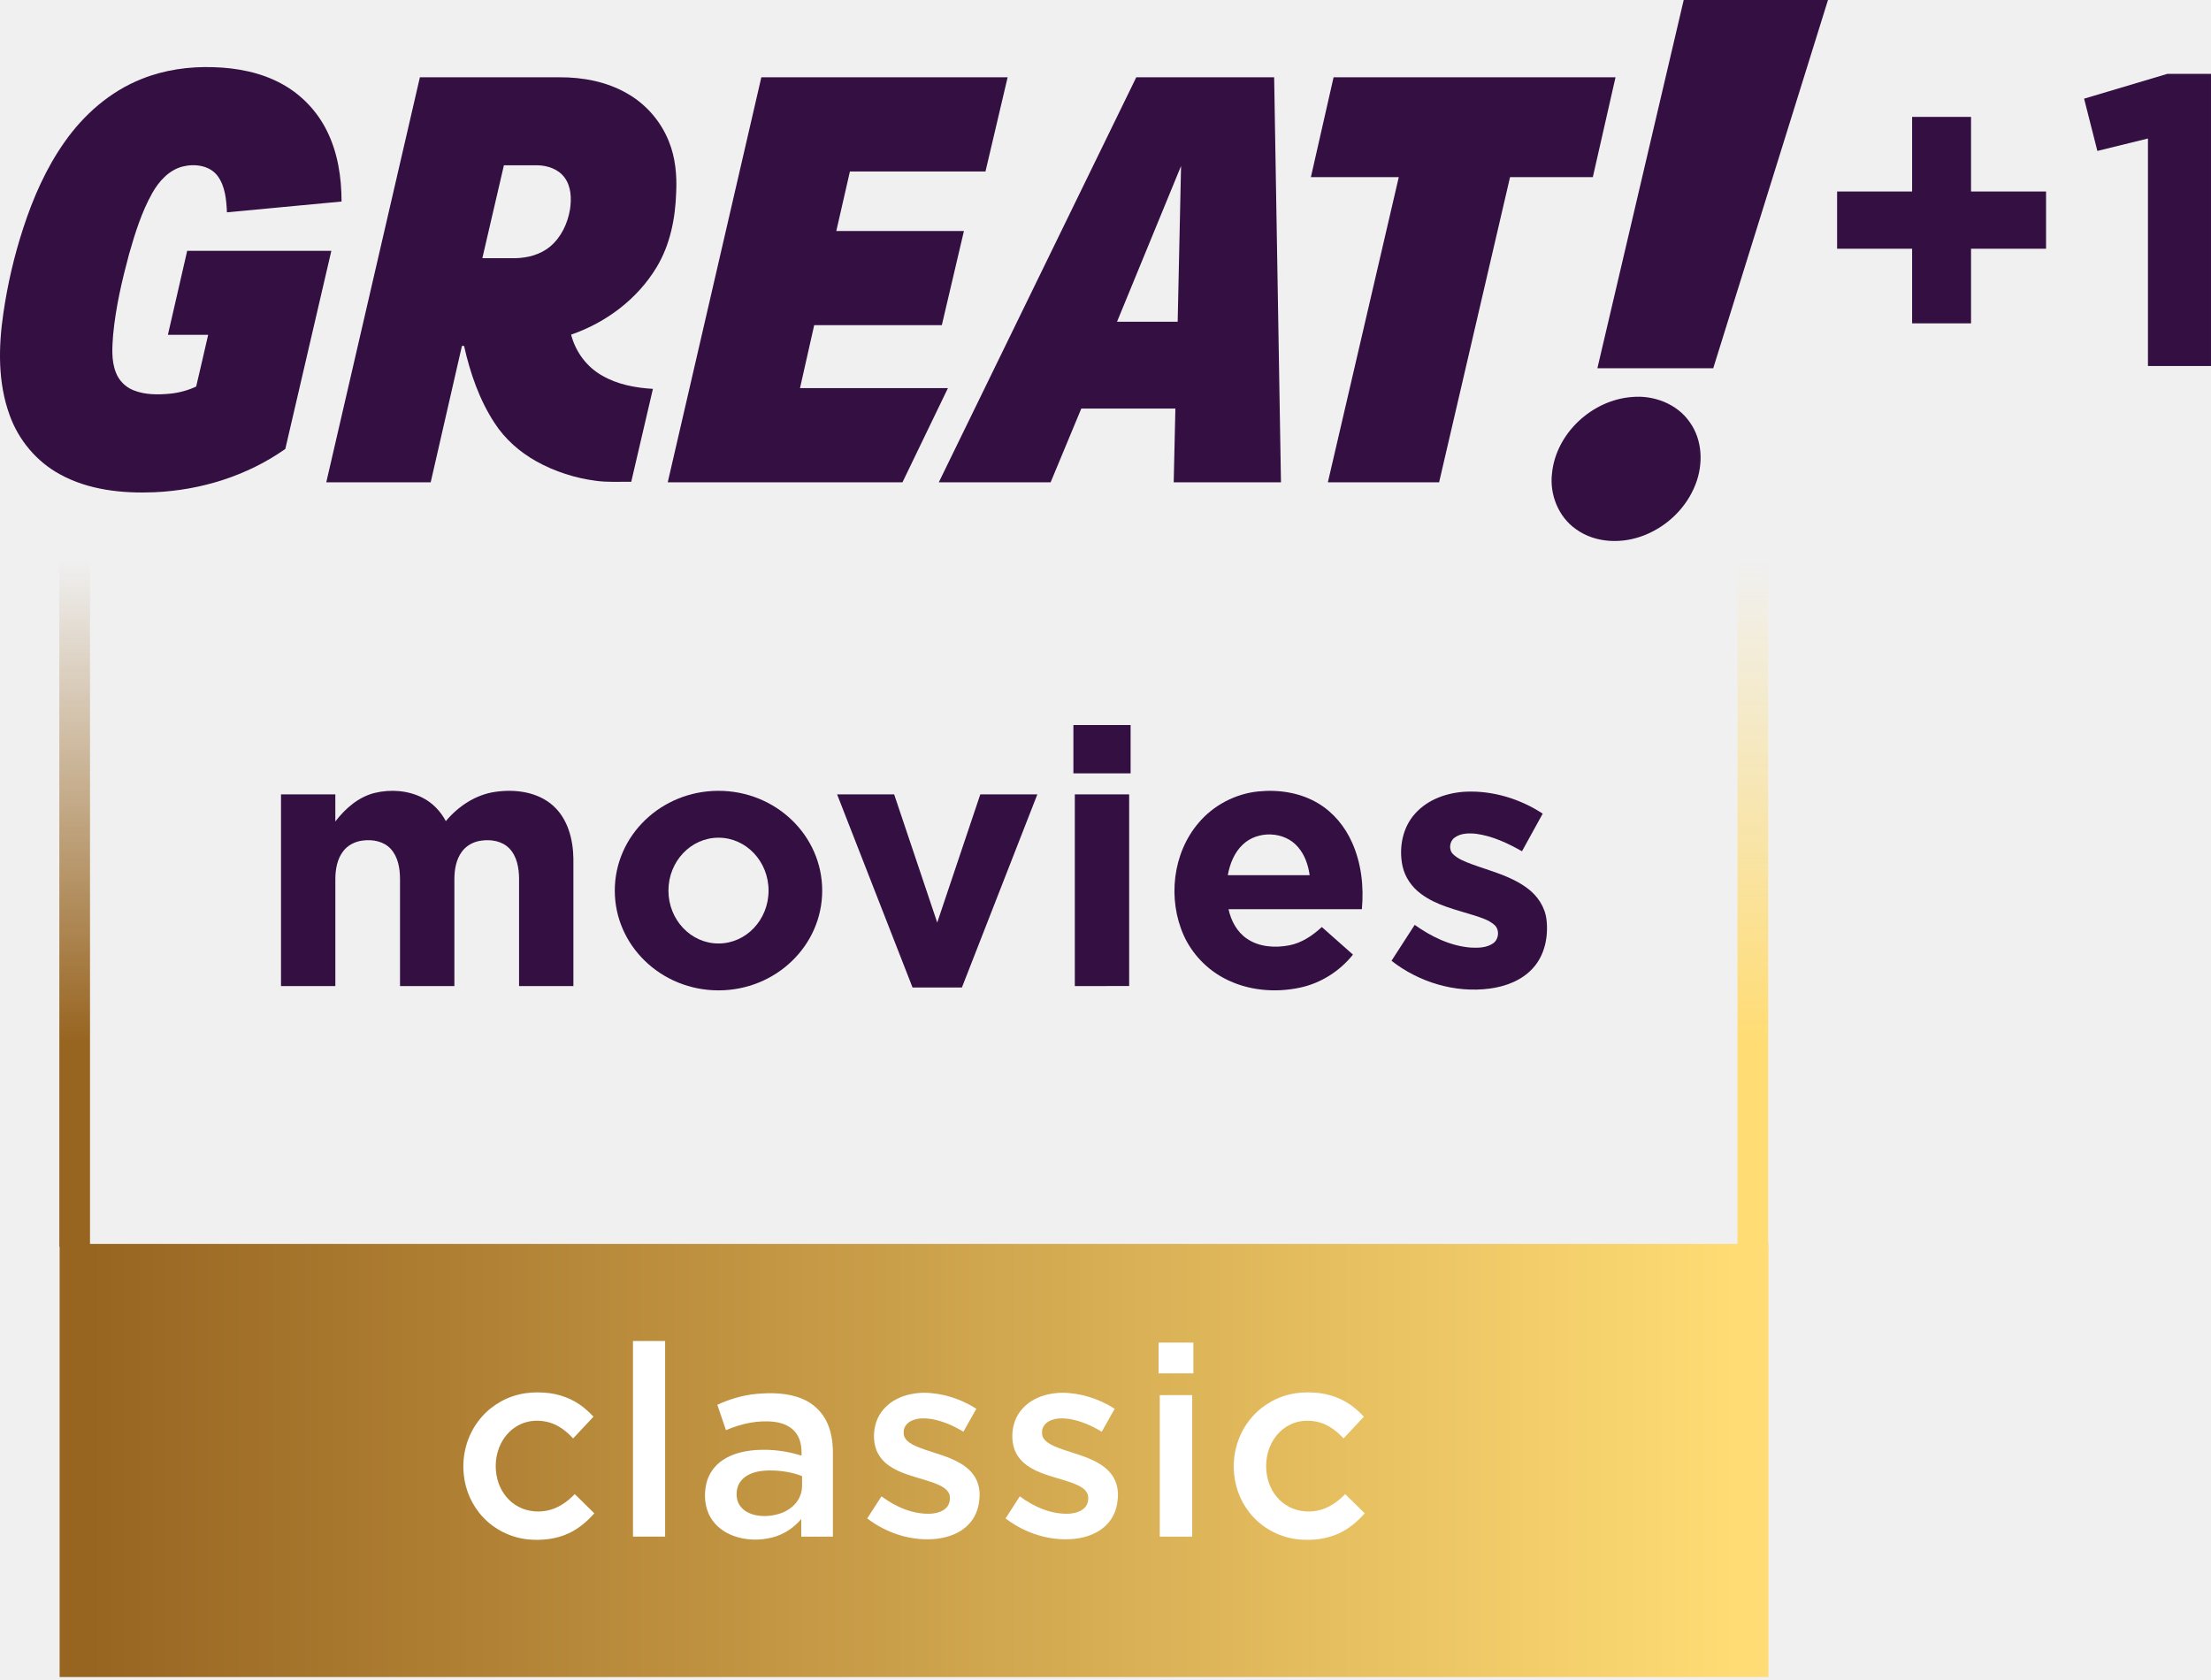
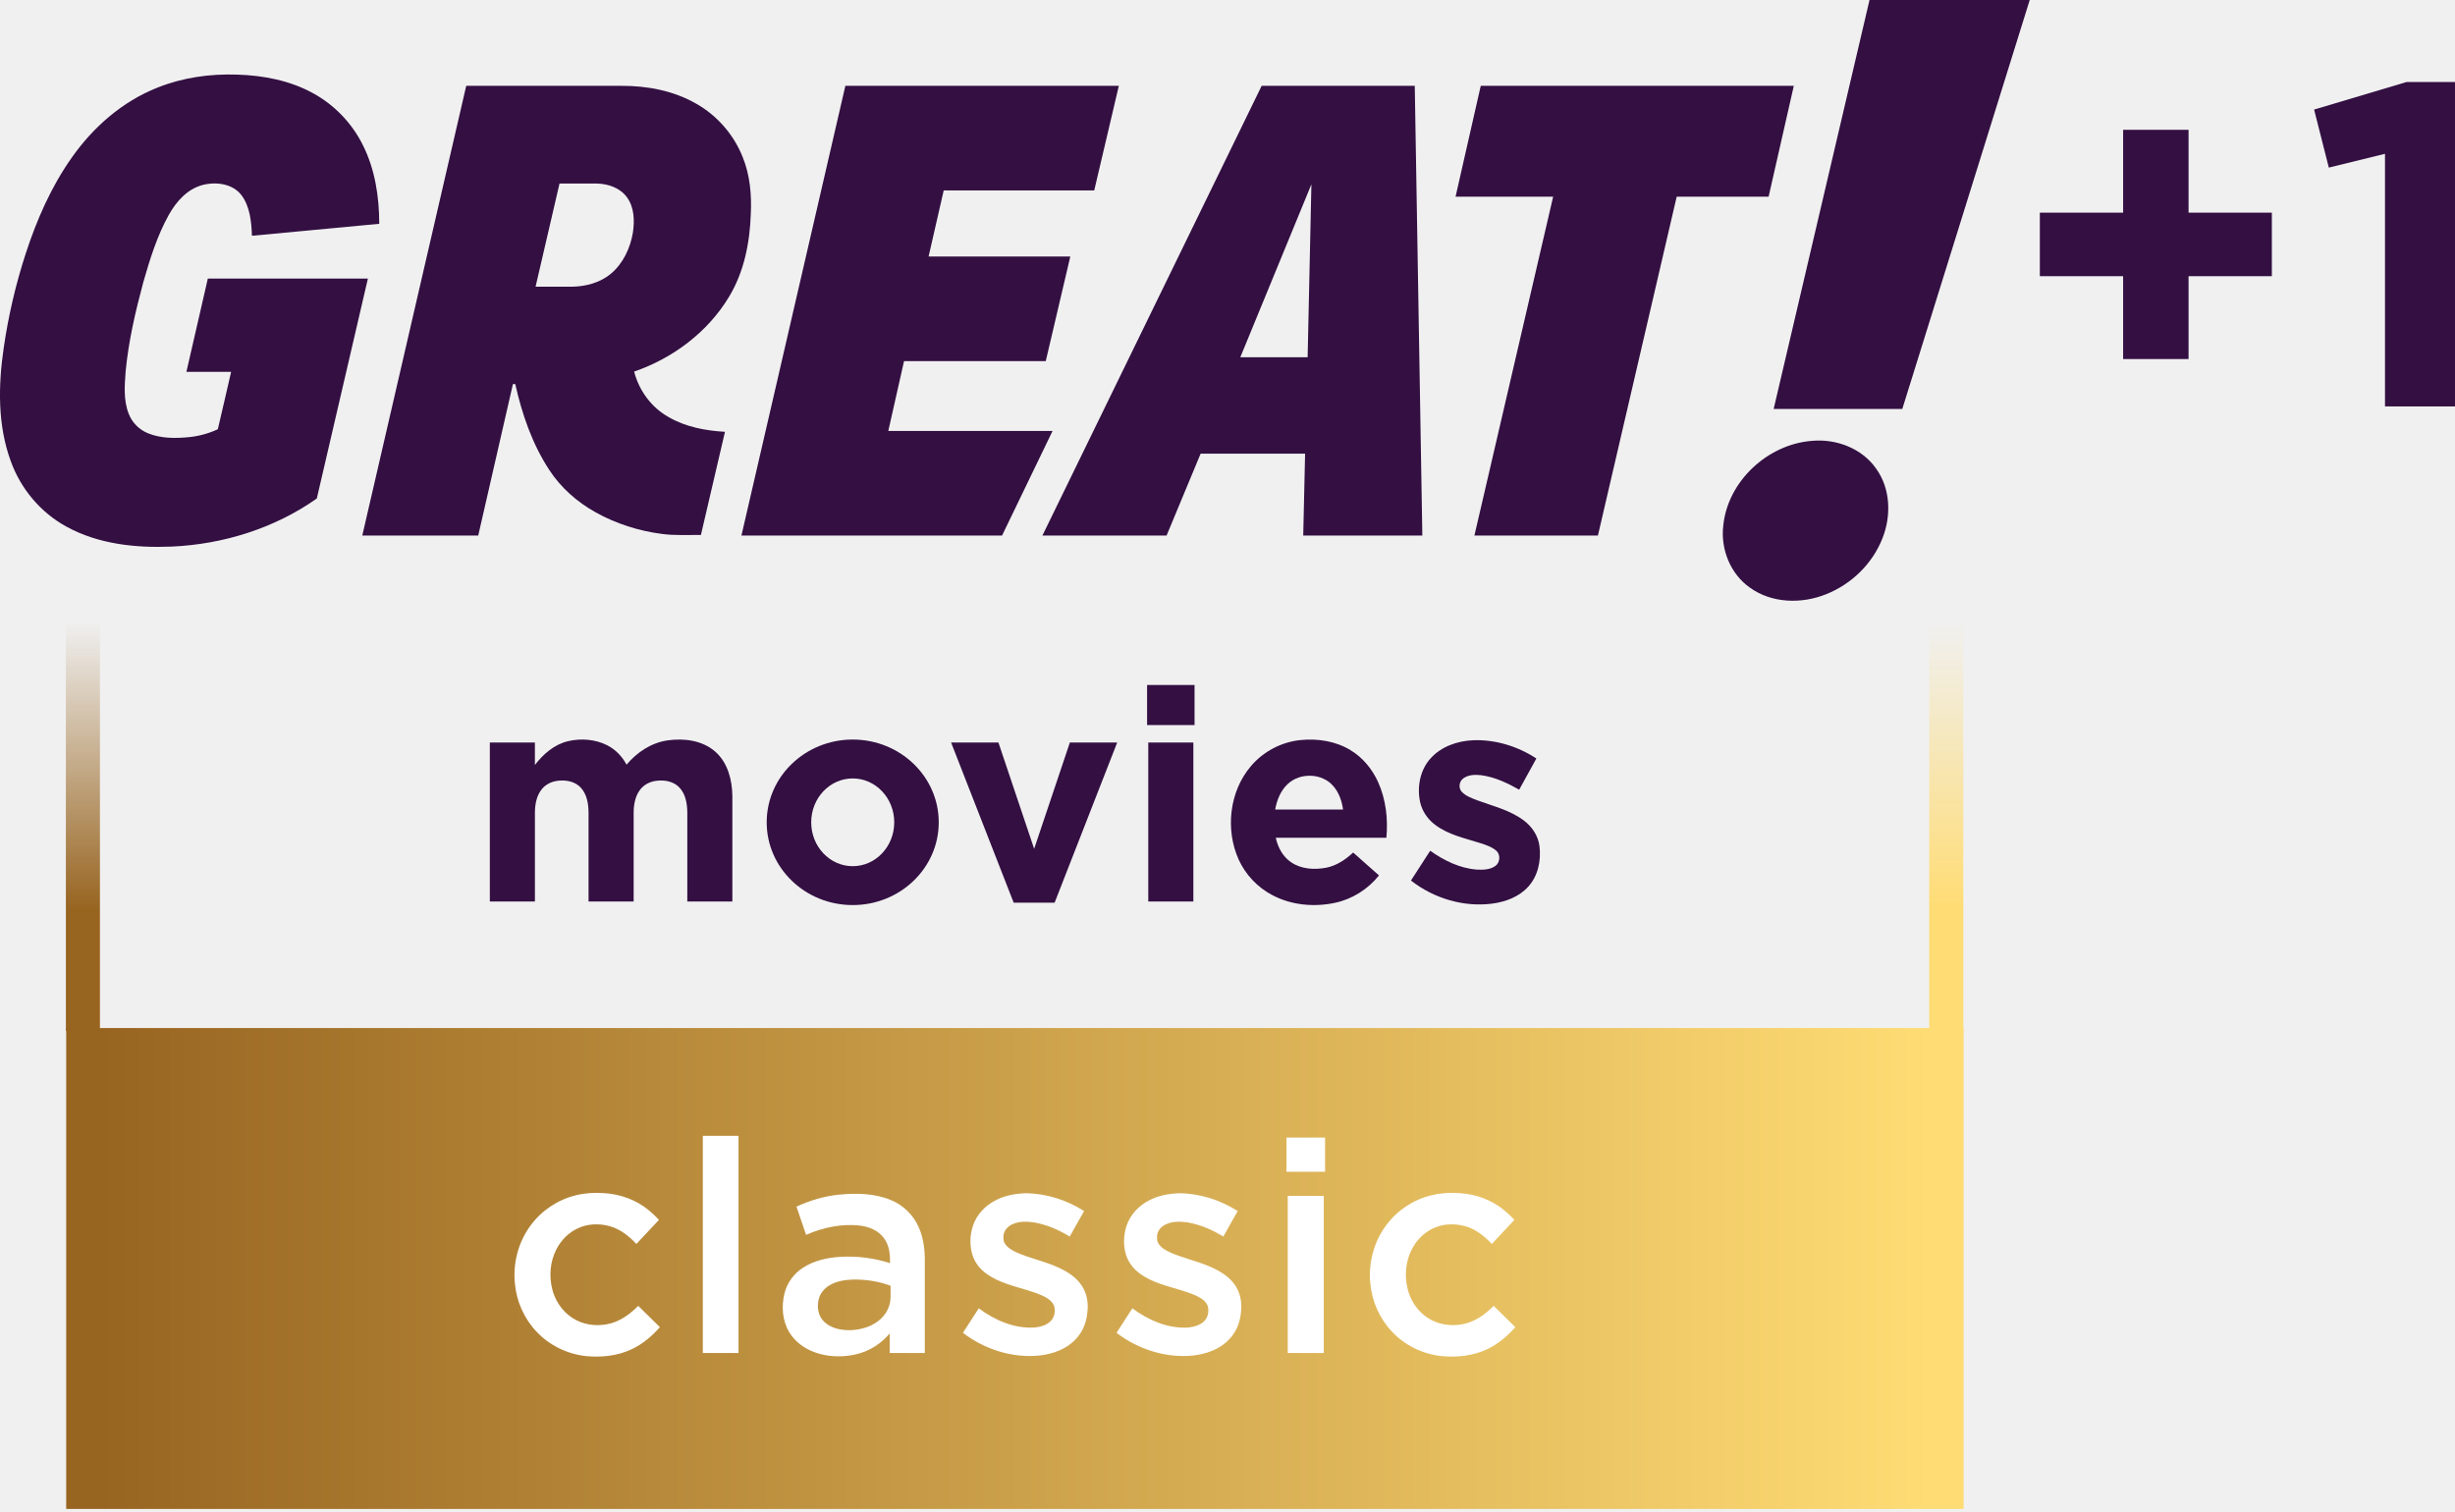
- <svg xmlns="http://www.w3.org/2000/svg" width="3490.9" height="2652.6" version="1.1" viewBox="0 0 923.63 701.82">
+ <svg xmlns="http://www.w3.org/2000/svg" width="3490.9" height="2150.2" version="1.1" viewBox="0 0 923.63 568.9">
  <defs>
-     <linearGradient id="linearGradient1022" x1="137.21" x2="469.36" y1="1111.2" y2="1111.2" gradientUnits="userSpaceOnUse">
+     <linearGradient id="linearGradient1022" x1="137.21" x2="315.34" y1="1111.2" y2="1111.2" gradientUnits="userSpaceOnUse">
      <stop stop-color="#986521" offset="0" />
      <stop stop-color="#986521" offset=".3" />
      <stop stop-color="#986521" stop-opacity="0" offset="1" />
    </linearGradient>
    <linearGradient id="linearGradient1024" x1="122.36" x2="469.36" y1="1116.9" y2="1116.9" gradientUnits="userSpaceOnUse">
      <stop stop-color="#0a087e" offset="0" />
      <stop stop-color="#4fb3fb" offset="1" />
    </linearGradient>
-     <linearGradient id="linearGradient1022-4" x1="137.21" x2="469.36" y1="1122.5" y2="1122.5" gradientUnits="userSpaceOnUse">
+     <linearGradient id="linearGradient1022-4" x1="137.21" x2="315.34" y1="1122.5" y2="1122.5" gradientUnits="userSpaceOnUse">
      <stop stop-color="#ffdc74" offset="0" />
      <stop stop-color="#ffdc74" offset=".3" />
      <stop stop-color="#ffdc74" stop-opacity="0" offset="1" />
    </linearGradient>
    <linearGradient id="linearGradient910" x1="128.59" x2="463.13" y1="1111.2" y2="1111.2" gradientUnits="userSpaceOnUse">
      <stop stop-color="#986521" offset="0" />
      <stop stop-color="#ffdc74" offset="1" />
    </linearGradient>
  </defs>
-   <g transform="translate(-146.34 236.66)">
+   <g transform="translate(-146.34 103.75)">
    <g transform="matrix(0 -.86299 1.1369 0 -391.16 402.59)" fill="url(#linearGradient1024)">
-       <path d="m137.21 1111.2v11.273h332.15v-11.273z" color="#000000" color-rendering="auto" dominant-baseline="auto" fill="url(#linearGradient1022-4)" image-rendering="auto" shape-rendering="auto" solid-color="#000000" stop-color="#000000" style="font-feature-settings:normal;font-variant-alternates:normal;font-variant-caps:normal;font-variant-east-asian:normal;font-variant-ligatures:normal;font-variant-numeric:normal;font-variant-position:normal;font-variation-settings:normal;inline-size:0;isolation:auto;mix-blend-mode:normal;paint-order:stroke markers fill;shape-margin:0;shape-padding:0;text-decoration-color:#000000;text-decoration-line:none;text-decoration-style:solid;text-indent:0;text-orientation:mixed;text-transform:none;white-space:normal" />
+       <path d="m137.21 1111.2v11.273h178.13v-11.273z" color="#000000" color-rendering="auto" dominant-baseline="auto" fill="url(#linearGradient1022-4)" image-rendering="auto" shape-rendering="auto" solid-color="#000000" stop-color="#000000" style="font-feature-settings:normal;font-variant-alternates:normal;font-variant-caps:normal;font-variant-east-asian:normal;font-variant-ligatures:normal;font-variant-numeric:normal;font-variant-position:normal;font-variation-settings:normal;inline-size:0;isolation:auto;mix-blend-mode:normal;paint-order:stroke markers fill;shape-margin:0;shape-padding:0;text-decoration-color:#000000;text-decoration-line:none;text-decoration-style:solid;text-indent:0;text-orientation:mixed;text-transform:none;white-space:normal" />
    </g>
-     <g transform="matrix(.52936 0 0 .52936 131.25 -255.73)" fill="#330f42">
+     <g transform="matrix(.52936 0 0 .52936 131.25 -122.81)" fill="#330f42">
      <path d="m1357.2 36.01h113.86l-90.56 290.68h-91.42z" />
      <path d="m140.36 98.31c17.91-7.2 37.41-9.92 56.65-9.27 18.54 0.55 37.37 4.13 53.78 13.11 15.38 8.33 28.01 21.55 35.73 37.23 8.57 17.2 11.51 36.65 11.52 55.71l-90.45 8.51c-0.44-9.87-1.33-20.5-7.36-28.73-6.33-8.4-18.27-9.85-27.86-7.34-10.75 2.86-18.59 11.73-23.84 21.11-8.36 15-13.48 31.53-18.18 47.97-5.6 20.83-10.53 41.96-12.56 63.48-0.73 9.94-1.58 20.37 2.13 29.87 2.39 6.42 7.6 11.62 13.96 14.11 9.25 3.7 19.49 3.6 29.25 2.64 6.98-0.74 13.83-2.61 20.19-5.6 3.23-13.58 6.3-27.205 9.45-40.795h-31.77l15.22-66.305h113.76l-36.32 156.36c-30.1 21.23-66.63 32.58-103.3 34.18-25.44 1.04-52.01-1.72-74.64-14.2-18.34-9.97-32.53-26.95-39.57-46.55-9.43-25.77-8.93-53.97-4.96-80.77 3.31-22.72 8.53-45.17 15.67-66.99 7.76-23.86 17.97-47.15 32.46-67.73 15.23-21.81 36.12-40.16 61.04-50z" />
      <path d="m470 97.015c18.39-0.1 37.18 3.425 53.26 12.675 14.95 8.41 26.8 22.08 33.11 38.02 5.15 12.72 6.4 26.65 5.74 40.26-0.66 20.38-4.73 41.18-15.37 58.84-15.12 25.2-39.91 43.82-67.54 53.33 3.44 13.45 12.24 25.46 24.39 32.28 12.14 7.09 26.29 9.72 40.16 10.53l-17.09 73.32c-9.25-0.08-18.55 0.51-27.75-0.73-16.47-2.13-32.6-7.27-47.11-15.37-13.12-7.3-24.7-17.5-32.91-30.11-12.11-18.44-19.38-39.62-24.17-61.03h-1.676l-24.654 107.67h-82.4l73.87-319.68zm-43.84 69.45-17.02 73.35h25.94c9.79-0.19 19.88-2.815 27.53-9.175 8.76-7.3 13.85-18.27 15.72-29.36 1.25-8.52 1-18.11-4.41-25.27-4.87-6.53-13.24-9.345-21.13-9.545z" />
      <path d="m629.32 97.015h194.35l-17.48 74.36h-106.98l-10.74 46.97h100.71l-17.44 74.34h-100.72l-11.19 49.66h116.74l-35.89 74.352h-185.22z" />
      <path d="m1034 97.015 5.38 319.68h-84.65l1.33-58.188h-74.26l-24.19 58.188h-88.25l155.83-319.68zm-123.99 192.94h47.85l2.68-122.95z" />
      <path d="m1080.9 97.015h222.49l-17.91 78.825h-65.33l-55.98 240.86h-87.78l55.96-240.86h-69.36z" />
      <path d="m1316.3 349.38c17.17-1.6 35.52 5.3 45.56 19.7 10.26 14.13 10.89 33.44 4.62 49.34-7 18.15-22.07 32.82-40.09 39.97-17.37 7.01-38.62 6.57-54.15-4.64-13.85-9.66-20.93-27.27-19-43.89 3.05-31.74 31.57-58.09 63.06-60.48z" />
    </g>
-     <g transform="matrix(.26411 0 0 .26411 899.35 -210.77)" fill="#330f42">
+     <g transform="matrix(.26411 0 0 .26411 899.35 -77.854)" fill="#330f42">
      <path d="m445.31 58.05 131.79-39.285h68.9v462.23h-99.7v-359.92l-80.02 19.65z" />
      <path transform="scale(.75)" d="m231.04 273.24h-158.2v120.68h158.2l-3e-5 157.41h124.25v-157.41h158.2v-120.68h-158.2v-157.4h-124.25z" stroke-width="1.333" />
    </g>
    <g transform="matrix(0 -.86299 1.1369 0 -1092.2 402.59)" fill="url(#linearGradient1024)">
-       <path d="m137.21 1111.2v11.273h332.15v-11.273z" color="#000000" color-rendering="auto" dominant-baseline="auto" fill="url(#linearGradient1022)" image-rendering="auto" shape-rendering="auto" solid-color="#000000" stop-color="#000000" style="font-feature-settings:normal;font-variant-alternates:normal;font-variant-caps:normal;font-variant-east-asian:normal;font-variant-ligatures:normal;font-variant-numeric:normal;font-variant-position:normal;font-variation-settings:normal;inline-size:0;isolation:auto;mix-blend-mode:normal;paint-order:stroke markers fill;shape-margin:0;shape-padding:0;text-decoration-color:#000000;text-decoration-line:none;text-decoration-style:solid;text-indent:0;text-orientation:mixed;text-transform:none;white-space:normal" />
-     </g>
-     <g transform="matrix(.53045 0 0 .53045 237.56 23.412)" fill="#330f42">
-       <path d="m673.36 80.82h45.055v38.045h-45.055z" />
-       <path d="m123.24 134.26c12.47-3 26.17-1.99 37.67 3.88 7.83 3.99 14.12 10.62 18.22 18.35 9.87-11.74 23.46-20.83 38.85-23.04 15.74-2.3 33.44-0.06 45.68 10.93 11.57 10.39 15.715 26.54 15.935 41.59v100.44h-42.785v-84.45c-0.06-8.48-1.6-17.74-7.75-24.04-5.62-5.77-14.31-7.16-22-6.06-6.01 0.76-11.81 3.84-15.37 8.82-4.48 6.12-5.765 13.92-5.815 21.34v84.39h-42.82v-84.37c-0.05-8.31-1.495-17.35-7.325-23.69-5.41-5.93-14.03-7.53-21.7-6.59-6.1 0.64-12.07 3.56-15.79 8.53-4.71 6.16-6.07 14.17-6.11 21.75v84.37h-42.8v-150.97h42.78v21.35c7.89-10.28 18.27-19.39 31.13-22.53z" />
-       <path d="m393.8 132.63a81.671 78.59 0 0 0-81.604 78.589 81.671 78.59 0 0 0 81.671 78.59 81.671 78.59 0 0 0 81.671-78.59 81.671 78.59 0 0 0-81.671-78.589 81.671 78.59 0 0 0-0.067 0zm0.067 36.924a39.422 41.665 0 0 1 39.422 41.665 39.422 41.665 0 0 1-39.422 41.666 39.422 41.665 0 0 1-39.422-41.666 39.422 41.665 0 0 1 39.422-41.665z" stop-color="#000000" style="paint-order:stroke markers fill" />
-       <path d="m818.88 133.12c16.26-1.66 33.39 0.94 47.51 9.53 11.78 7.08 20.85 18.17 26.41 30.65 7.35 16.39 9.39 34.795 7.74 52.575h-105.01c1.95 9.05 6.62 17.895 14.42 23.185 9.7 6.69 22.29 7.43 33.55 5.25 9.8-1.93 18.29-7.71 25.5-14.39l24.52 21.72c-10.4 13.04-25.24 22.47-41.57 25.99-20.04 4.32-41.82 2.32-60.03-7.44-13.81-7.33-25.1-19.28-31.59-33.51-12.85-28.57-8.93-64.7 11.57-88.76 11.71-13.9 28.9-22.94 46.98-24.8zm-12.01 41.74c-6.77 6.3-10.31 15.28-11.91 24.22h64.46c-1.12-8-3.83-16.04-9.22-22.2-10.54-12.47-31.59-13.16-43.33-2.02z" />
-       <path d="m942.52 150.51c10.15-11.36 25.58-16.6 40.49-17.23 21.15-0.76 42.31 5.77 59.94 17.34l-16.32 29.62c-11.19-6.35-23.13-11.99-36-13.75-5.76-0.63-12.24-0.57-17.09 3.04-4.04 2.92-4.83 9.52-1.13 13.04 3.92 3.86 9.26 5.74 14.29 7.71 14.98 5.56 31.08 9.31 44.1 19.04 7.96 5.83 13.89 14.68 15.11 24.58 1.64 13.46-1.31 28.15-10.64 38.4-8.7 9.66-21.52 14.46-34.15 16.12-27.33 3.58-55.63-5.01-77.24-21.91l18.27-28.29c12.96 9.23 27.89 16.57 43.94 17.88 6.01 0.32 12.62 0.24 17.76-3.3 4.69-3.21 5.36-10.97 0.92-14.68-4.39-3.83-10.14-5.49-15.56-7.3-14.39-4.54-29.74-7.78-42.06-16.99-7.24-5.31-12.7-13.12-14.6-21.94-3.03-14.3-0.05-30.38 9.97-41.38z" />
-       <path transform="scale(.75)" d="m649.71 180.6 79.192 202.76h51.854l79.194-202.76h-59.9l-45.221 134.6-45.22-134.6z" stroke-width="1.333" />
-       <path d="m674.48 135.45h42.795v150.95l-42.795 0.01z" />
+       <path d="m137.21 1111.2v11.273h178.13v-11.273z" color="#000000" color-rendering="auto" dominant-baseline="auto" fill="url(#linearGradient1022)" image-rendering="auto" shape-rendering="auto" solid-color="#000000" stop-color="#000000" style="font-feature-settings:normal;font-variant-alternates:normal;font-variant-caps:normal;font-variant-east-asian:normal;font-variant-ligatures:normal;font-variant-numeric:normal;font-variant-position:normal;font-variation-settings:normal;inline-size:0;isolation:auto;mix-blend-mode:normal;paint-order:stroke markers fill;shape-margin:0;shape-padding:0;text-decoration-color:#000000;text-decoration-line:none;text-decoration-style:solid;text-indent:0;text-orientation:mixed;text-transform:none;white-space:normal" />
    </g>
    <g transform="matrix(2.0572 0 0 16.053 -80.475 -17555)" fill="url(#linearGradient1024)">
      <path d="m122.36 1111.2v11.273h347v-11.273z" color="#000000" color-rendering="auto" dominant-baseline="auto" fill="url(#linearGradient910)" image-rendering="auto" shape-rendering="auto" solid-color="#000000" stop-color="#000000" style="font-feature-settings:normal;font-variant-alternates:normal;font-variant-caps:normal;font-variant-east-asian:normal;font-variant-ligatures:normal;font-variant-numeric:normal;font-variant-position:normal;font-variation-settings:normal;inline-size:0;isolation:auto;mix-blend-mode:normal;paint-order:stroke markers fill;shape-margin:0;shape-padding:0;text-decoration-color:#000000;text-decoration-line:none;text-decoration-style:solid;text-indent:0;text-orientation:mixed;text-transform:none;white-space:normal" />
    </g>
    <g transform="matrix(.2662 0 0 .2662 339.92 323.65)" fill="#fff">
      <path d="m266.12-1e-6h50.44v307h-50.44z" />
      <path d="m86.7 84.051c13.02-3.245 26.569-4.004 39.928-3.035 22.974 1.328 45.649 9.605 63.372 24.422 5.012 4.114 9.705 8.617 14.148 13.339l-31.941 34.107c-10.294-11.013-22.585-20.888-37.322-25.051-14.627-4.134-30.812-3.764-44.761 2.596-13.629 6.061-24.642 17.293-31.262 30.573-8.627 17.134-10.244 37.422-5.531 55.924 4.114 16.135 13.918 31.022 27.957 40.178 14.388 9.585 32.63 12.471 49.483 9.216 17.243-3.105 31.991-13.719 44.022-26l30.653 30.163c-11.273 12.68-24.452 24.013-39.928 31.232-20.049 9.455-42.834 11.802-64.71 9.635-26.419-2.876-51.78-15.226-69.922-34.716-17.363-18.342-28.097-42.684-30.373-67.795-2.945-29.075 4.952-59.278 22.585-82.672 15.446-20.868 38.371-36.014 63.602-42.115z" stroke-width=".998" />
      <path d="m680.13 91.04c12.91-6.76 27.54-9.36 41.98-9.86 29.3 0.17 58.22 9.43 82.86 25.16l-20.33 36.09c-15.62-9.62-32.84-17.07-50.99-20.13-10.09-1.34-20.89-1.61-30.3 2.84-6 2.76-11.13 8.16-12.2 14.84-0.27 3.87-0.63 8.07 1.47 11.54 3.66 6.71 10.78 10.42 17.45 13.55 17.68 7.69 36.68 11.79 54.45 19.3 13.76 5.84 27.52 13.61 36.29 26.1 8.19 11.44 10.64 26.27 8.66 40.02-1.3 13.74-6.84 27.35-16.6 37.26-13.03 13.95-32.03 20.62-50.61 22.76-38.57 4.05-77.95-8.56-108.55-32.04l22.37-34.65c22.64 16.84 50.4 29 79.12 27.15 8.39-0.93 17.28-3.36 23.19-9.77 4.78-5.38 6.02-13.12 4.44-19.99-1.6-4.86-5.31-8.71-9.58-11.36-8.92-5.71-19.23-8.6-29.21-11.81-19.1-5.93-39.18-10.57-55.82-22.2-9.74-6.67-17.67-16.32-21.14-27.71-4.03-13.23-3.51-27.67 0.73-40.79 5.2-15.88 17.48-28.88 32.32-36.3z" />
      <path d="m1295.7 84.051c13.02-3.245 26.569-4.004 39.928-3.035 22.974 1.328 45.649 9.605 63.372 24.422 5.012 4.114 9.705 8.617 14.148 13.339l-31.941 34.107c-10.294-11.013-22.585-20.888-37.322-25.051-14.627-4.134-30.812-3.764-44.761 2.596-13.629 6.061-24.642 17.293-31.262 30.573-8.627 17.134-10.244 37.422-5.532 55.924 4.114 16.135 13.918 31.022 27.957 40.178 14.388 9.585 32.63 12.471 49.484 9.216 17.243-3.105 31.99-13.719 44.022-26l30.653 30.163c-11.273 12.68-24.452 24.013-39.928 31.232-20.049 9.455-42.834 11.802-64.71 9.635-26.419-2.876-51.78-15.226-69.922-34.716-17.363-18.342-28.096-42.684-30.373-67.795-2.945-29.075 4.952-59.278 22.585-82.672 15.446-20.868 38.371-36.014 63.602-42.115z" stroke-width=".998" />
      <path d="m531.32 90.522c17.529 7.04 32.179 21.019 39.799 38.329 6.32 14.06 8.525 29.589 8.745 44.899v133.28h-49.663v-27.647c-11.83 14.19-28.109 24.669-46.068 29.129-19.989 4.97-41.589 4.37-60.948-2.9-14.2-5.35-27.129-14.91-34.959-28.069-9.82-16.259-11.15-36.549-6.74-54.728 3.57-14.7 13.02-27.689 25.609-35.989 15.599-10.4 34.469-14.52 52.938-15.739 23.809-1.43 47.868 1.55 70.568 8.89 0.47-11.97-0.93-24.729-8.07-34.739-7.52-10.91-20.569-16.429-33.329-18.179-26.309-3.36-53.008 2.45-77.137 12.91l-13.59-39.899c19.089-8.77 39.499-14.89 60.448-16.959 24.229-2.25 49.558-1.93 72.398 7.41zm-85.867 120.6c-7.74 4.43-13.86 11.92-15.759 20.729-1.87 8.82-1.16 18.689 4.08 26.289 5.58 8.42 15.239 13.15 24.879 15.209 13.48 2.73 27.709 1.36 40.579-3.38 13.11-4.87 24.969-14.72 29.709-28.179 3.66-9.5 2.28-19.839 2.54-29.779-16.649-6.4-34.589-8.99-52.358-8.84-11.58 0.27-23.529 2.03-33.669 7.95z" stroke-width="1" />
      <g transform="matrix(.99954 0 0 .99954 320.09 -414.41)">
        <path d="m771.21 465.43v-48.345h54.635v48.345z" />
        <path d="m773.07 499.52 50.92 0.05v222.21h-50.92z" />
      </g>
      <path d="m897.22 91.04c12.91-6.76 27.54-9.36 41.98-9.86 29.3 0.17 58.22 9.43 82.86 25.16l-20.33 36.09c-15.62-9.62-32.84-17.07-50.99-20.13-10.09-1.34-20.89-1.61-30.3 2.84-6 2.76-11.13 8.16-12.2 14.84-0.27 3.87-0.63 8.07 1.47 11.54 3.66 6.71 10.78 10.42 17.45 13.55 17.68 7.69 36.68 11.79 54.45 19.3 13.76 5.84 27.52 13.61 36.29 26.1 8.19 11.44 10.64 26.27 8.66 40.02-1.3 13.74-6.84 27.35-16.6 37.26-13.03 13.95-32.03 20.62-50.61 22.76-38.57 4.05-77.95-8.56-108.55-32.04l22.37-34.65c22.64 16.84 50.4 29 79.12 27.15 8.39-0.93 17.28-3.36 23.19-9.77 4.78-5.38 6.02-13.12 4.44-19.99-1.6-4.86-5.31-8.71-9.58-11.36-8.92-5.71-19.23-8.6-29.21-11.81-19.1-5.93-39.18-10.57-55.82-22.2-9.74-6.67-17.67-16.32-21.14-27.71-4.03-13.23-3.51-27.67 0.73-40.79 5.2-15.88 17.48-28.88 32.32-36.3z" />
    </g>
+     <g transform="matrix(.39626 0 0 .39626 311.08 121.98)" fill="#330f42">
+       <path d="m673.36 80.82h45.055v38.045h-45.055z" />
+       <path d="m123.24 134.26c12.47-3 26.17-1.99 37.67 3.88 7.83 3.99 14.12 10.62 18.22 18.35 9.87-11.74 23.46-20.83 38.85-23.04 15.74-2.3 33.44-0.06 45.68 10.93 11.57 10.39 15.715 26.54 15.935 41.59v100.44h-42.785v-84.45c-0.06-8.48-1.6-17.74-7.75-24.04-5.62-5.77-14.31-7.16-22-6.06-6.01 0.76-11.81 3.84-15.37 8.82-4.48 6.12-5.765 13.92-5.815 21.34v84.39h-42.82v-84.37c-0.05-8.31-1.495-17.35-7.325-23.69-5.41-5.93-14.03-7.53-21.7-6.59-6.1 0.64-12.07 3.56-15.79 8.53-4.71 6.16-6.07 14.17-6.11 21.75v84.37h-42.8v-150.97h42.78v21.35c7.89-10.28 18.27-19.39 31.13-22.53z" />
+       <path d="m393.8 132.63a81.671 78.59 0 0 0-81.604 78.589 81.671 78.59 0 0 0 81.671 78.59 81.671 78.59 0 0 0 81.671-78.59 81.671 78.59 0 0 0-81.671-78.589 81.671 78.59 0 0 0-0.067 0zm0.067 36.924a39.422 41.665 0 0 1 39.422 41.665 39.422 41.665 0 0 1-39.422 41.666 39.422 41.665 0 0 1-39.422-41.666 39.422 41.665 0 0 1 39.422-41.665z" stop-color="#000000" style="paint-order:stroke markers fill" />
+       <path d="m818.88 133.12c16.26-1.66 33.39 0.94 47.51 9.53 11.78 7.08 20.85 18.17 26.41 30.65 7.35 16.39 9.39 34.795 7.74 52.575h-105.01c1.95 9.05 6.62 17.895 14.42 23.185 9.7 6.69 22.29 7.43 33.55 5.25 9.8-1.93 18.29-7.71 25.5-14.39l24.52 21.72c-10.4 13.04-25.24 22.47-41.57 25.99-20.04 4.32-41.82 2.32-60.03-7.44-13.81-7.33-25.1-19.28-31.59-33.51-12.85-28.57-8.93-64.7 11.57-88.76 11.71-13.9 28.9-22.94 46.98-24.8zm-12.01 41.74c-6.77 6.3-10.31 15.28-11.91 24.22h64.46c-1.12-8-3.83-16.04-9.22-22.2-10.54-12.47-31.59-13.16-43.33-2.02z" />
+       <path d="m942.52 150.51c10.15-11.36 25.58-16.6 40.49-17.23 21.15-0.76 42.31 5.77 59.94 17.34l-16.32 29.62c-11.19-6.35-23.13-11.99-36-13.75-5.76-0.63-12.24-0.57-17.09 3.04-4.04 2.92-4.83 9.52-1.13 13.04 3.92 3.86 9.26 5.74 14.29 7.71 14.98 5.56 31.08 9.31 44.1 19.04 7.96 5.83 13.89 14.68 15.11 24.58 1.64 13.46-1.31 28.15-10.64 38.4-8.7 9.66-21.52 14.46-34.15 16.12-27.33 3.58-55.63-5.01-77.24-21.91l18.27-28.29c12.96 9.23 27.89 16.57 43.94 17.88 6.01 0.32 12.62 0.24 17.76-3.3 4.69-3.21 5.36-10.97 0.92-14.68-4.39-3.83-10.14-5.49-15.56-7.3-14.39-4.54-29.74-7.78-42.06-16.99-7.24-5.31-12.7-13.12-14.6-21.94-3.03-14.3-0.05-30.38 9.97-41.38z" />
+       <path transform="scale(.75)" d="m649.71 180.6 79.192 202.76h51.854l79.194-202.76h-59.9l-45.221 134.6-45.22-134.6z" stroke-width="1.333" />
+       <path d="m674.48 135.45h42.795v150.95l-42.795 0.01z" />
+     </g>
  </g>
</svg>
